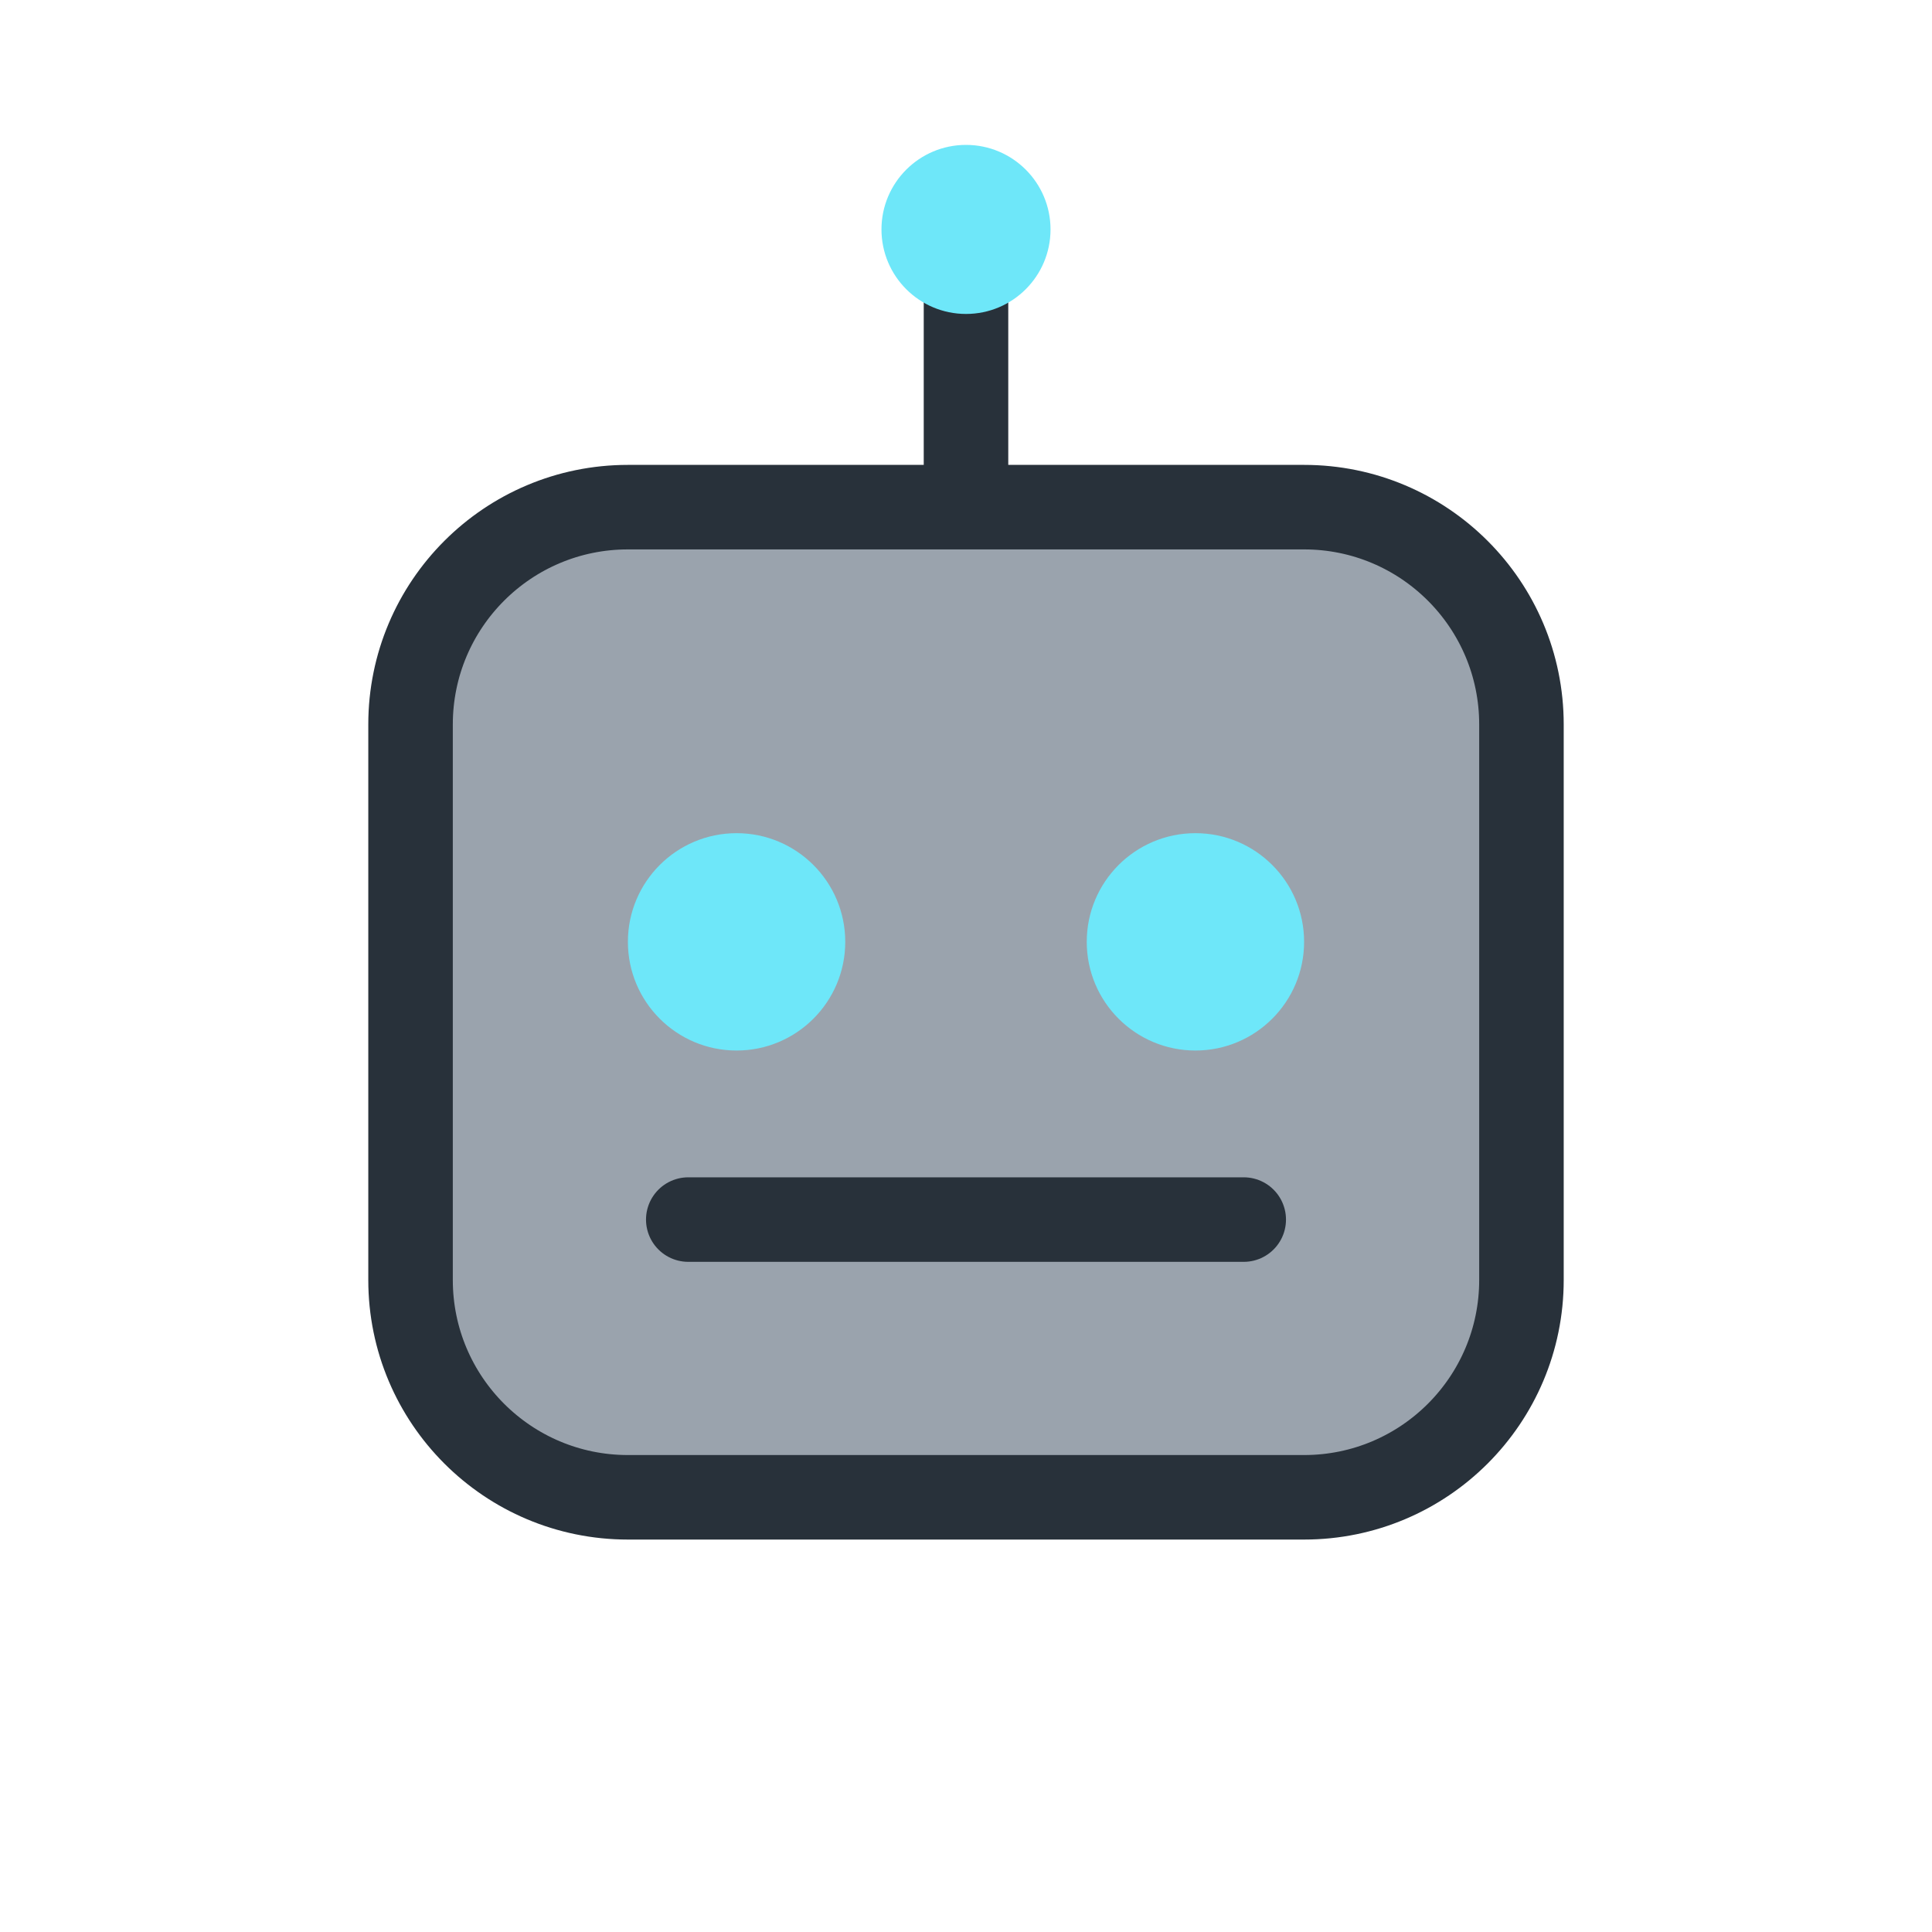
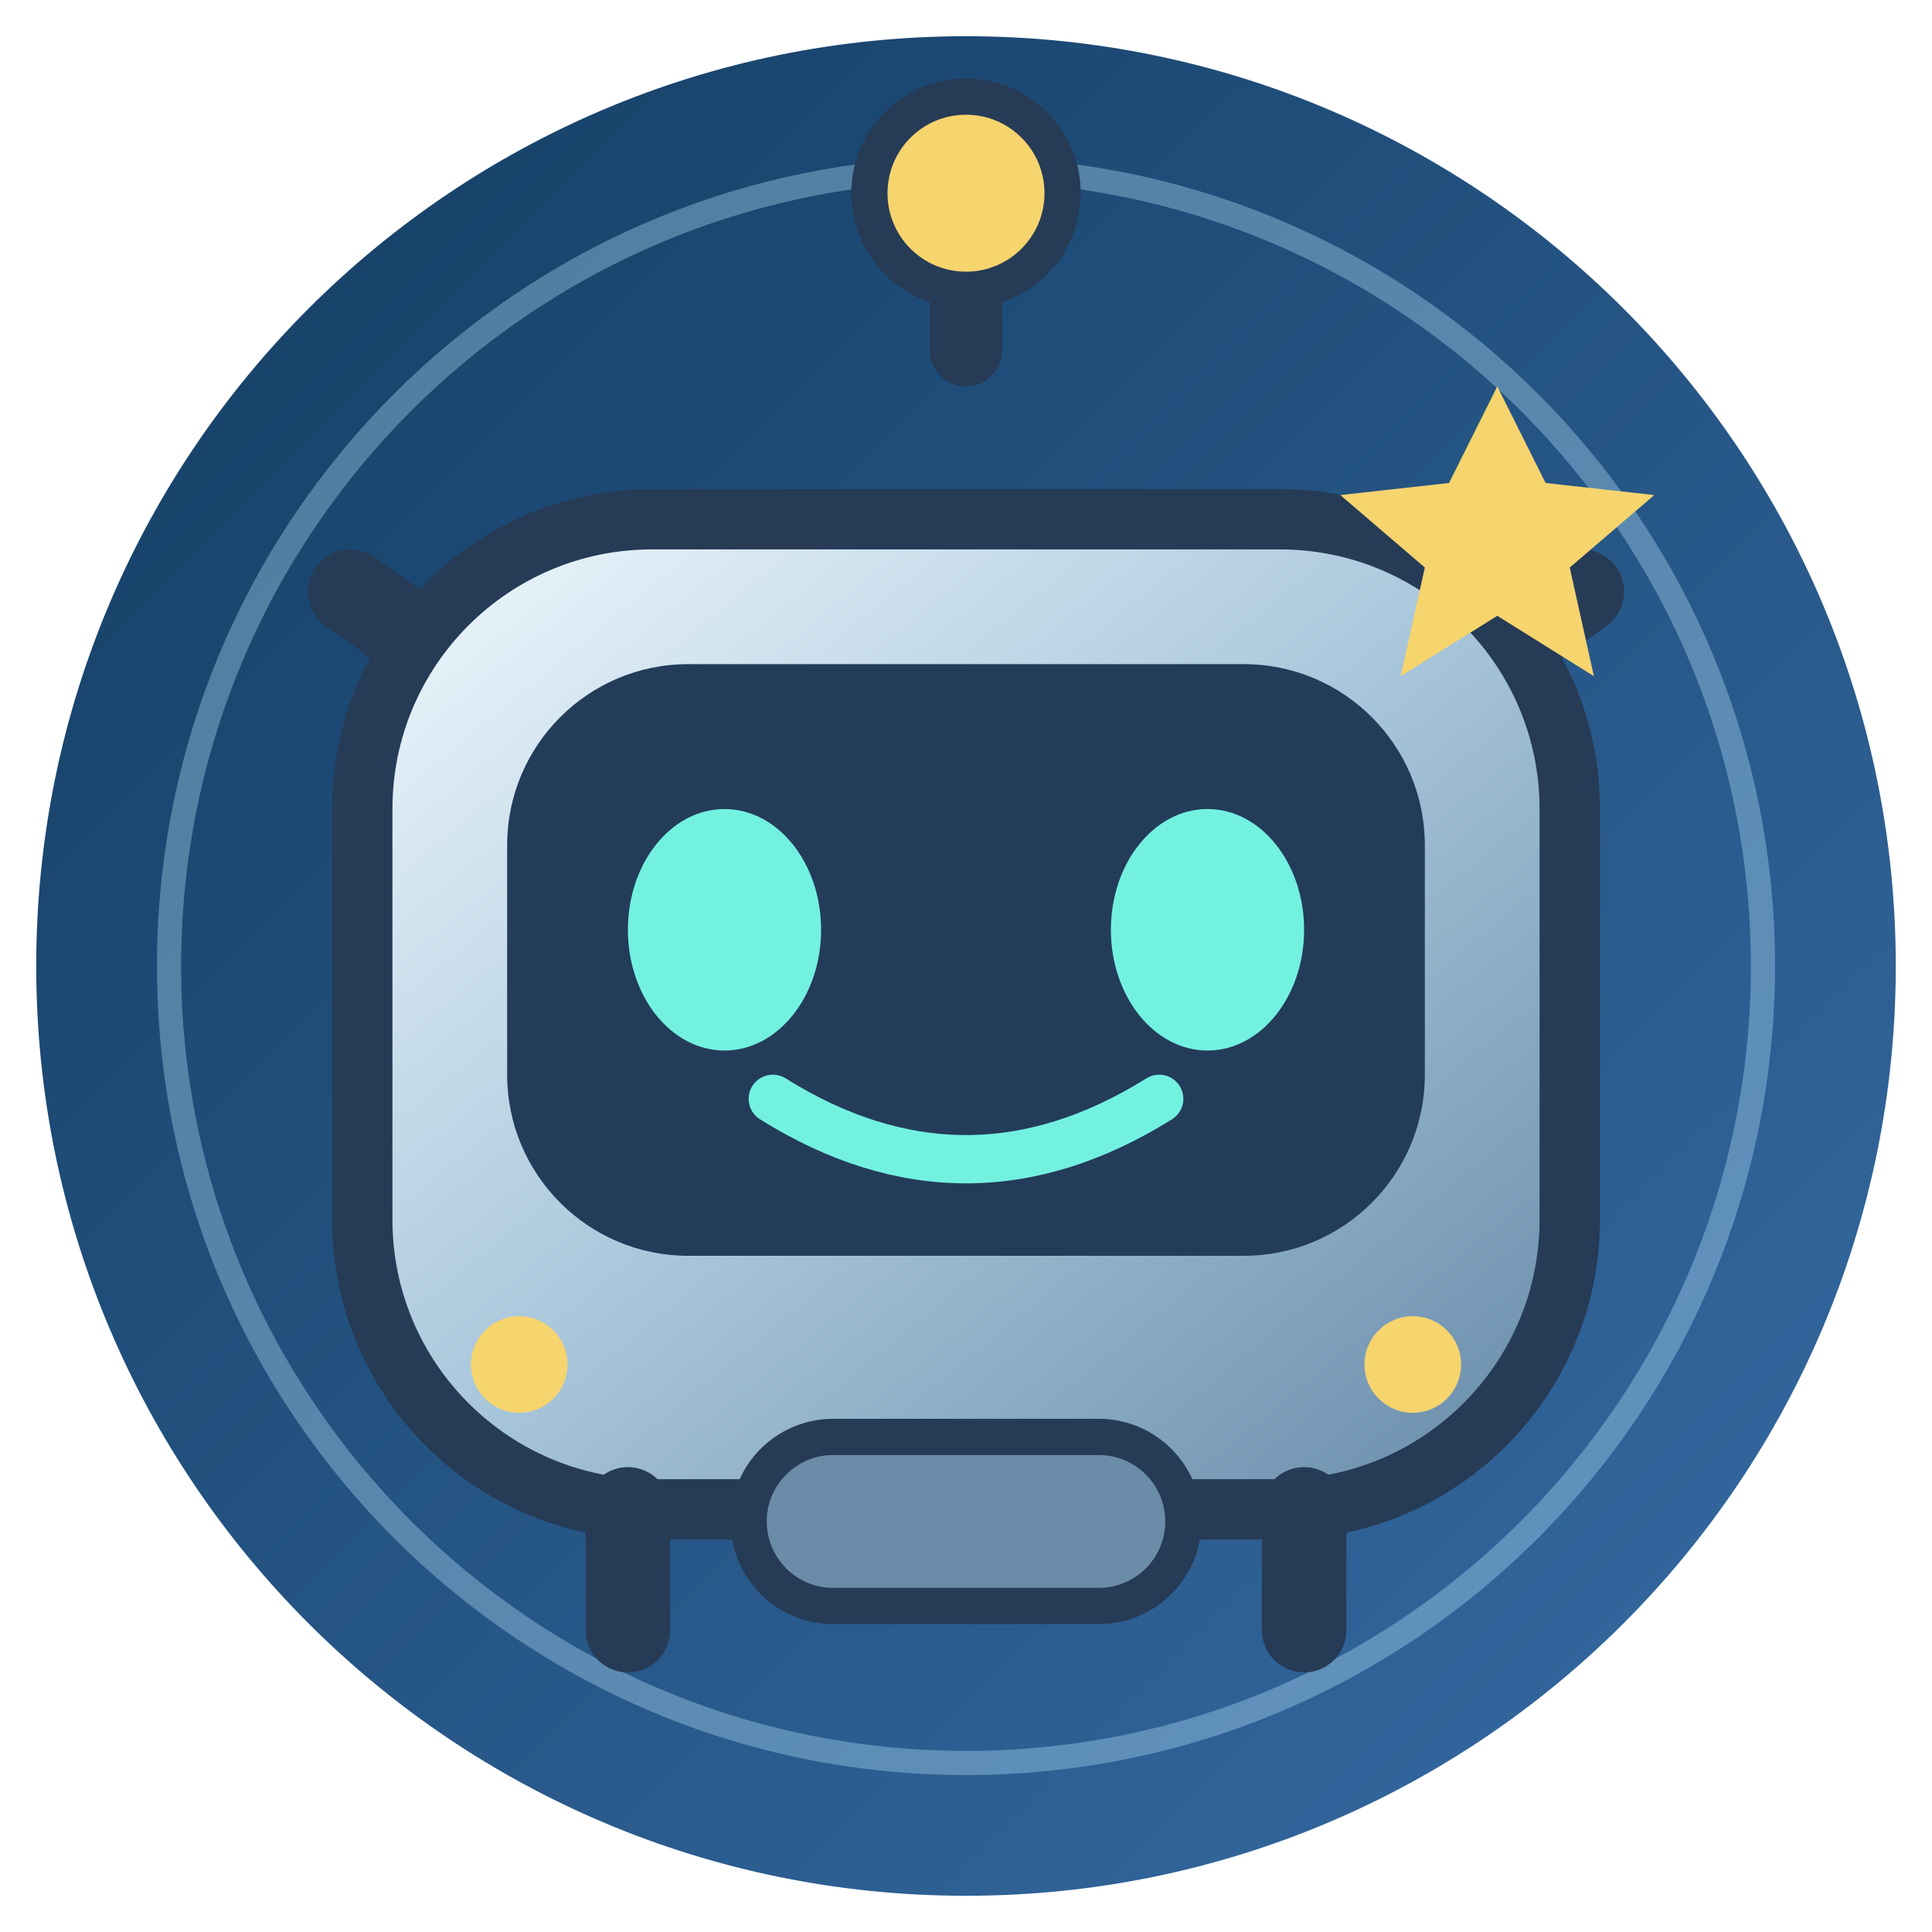
- <svg xmlns="http://www.w3.org/2000/svg" viewBox="0 0 160 160">
-   <rect x="34" y="42" width="92" height="82" rx="18" fill="#9aa3ad" stroke="#28313a" stroke-width="7" />
-   <path d="M80 42V25" stroke="#28313a" stroke-width="7" />
-   <circle cx="80" cy="19" r="7" fill="#6ee7f9" />
-   <circle cx="61" cy="78" r="9" fill="#6ee7f9" />
-   <circle cx="99" cy="78" r="9" fill="#6ee7f9" />
-   <path d="M57 101h46" stroke="#28313a" stroke-width="7" stroke-linecap="round" />
+ <svg xmlns="http://www.w3.org/2000/svg" viewBox="0 0 160 160" role="img" aria-label="Robot avatar">
+   <defs>
+     <linearGradient id="bg" x1="0" y1="0" x2="1" y2="1">
+       <stop stop-color="#123c61" />
+       <stop offset="1" stop-color="#376ca5" />
+     </linearGradient>
+     <linearGradient id="metal" x1="0" y1="0" x2="1" y2="1">
+       <stop stop-color="#f2fbff" />
+       <stop offset=".5" stop-color="#a8c6db" />
+       <stop offset="1" stop-color="#6488a7" />
+     </linearGradient>
+   </defs>
+   <circle cx="80" cy="80" r="77" fill="url(#bg)" />
+   <circle cx="80" cy="80" r="66" fill="none" stroke="#b9e9ff" stroke-opacity=".35" stroke-width="2" />
+   <path d="M80 29V19" stroke="#263b56" stroke-width="6" stroke-linecap="round" />
+   <circle cx="80" cy="16" r="8" fill="#f6d46e" stroke="#263b56" stroke-width="3" />
+   <path d="M43 59 29 49m88 10 14-10" stroke="#263b56" stroke-width="7" stroke-linecap="round" />
+   <rect x="30" y="43" width="100" height="82" rx="24" fill="url(#metal)" stroke="#263b56" stroke-width="5" />
+   <rect x="42" y="55" width="76" height="49" rx="15" fill="#233c5a" />
+   <ellipse cx="60" cy="77" rx="8" ry="10" fill="#73f1e0" />
+   <ellipse cx="100" cy="77" rx="8" ry="10" fill="#73f1e0" />
+   <path d="M64 91q16 10 32 0" fill="none" stroke="#73f1e0" stroke-width="4" stroke-linecap="round" />
+   <path d="M52 125v10m56-10v10" stroke="#263b56" stroke-width="7" stroke-linecap="round" />
+   <rect x="62" y="119" width="36" height="14" rx="7" fill="#6b8ca8" stroke="#263b56" stroke-width="3" />
+   <circle cx="43" cy="113" r="4" fill="#f6d46e" />
+   <circle cx="117" cy="113" r="4" fill="#f6d46e" />
+   <path d="m124 32 4 8 9 1-7 6 2 9-8-5-8 5 2-9-7-6 9-1Z" fill="#f6d46e" />
</svg>
